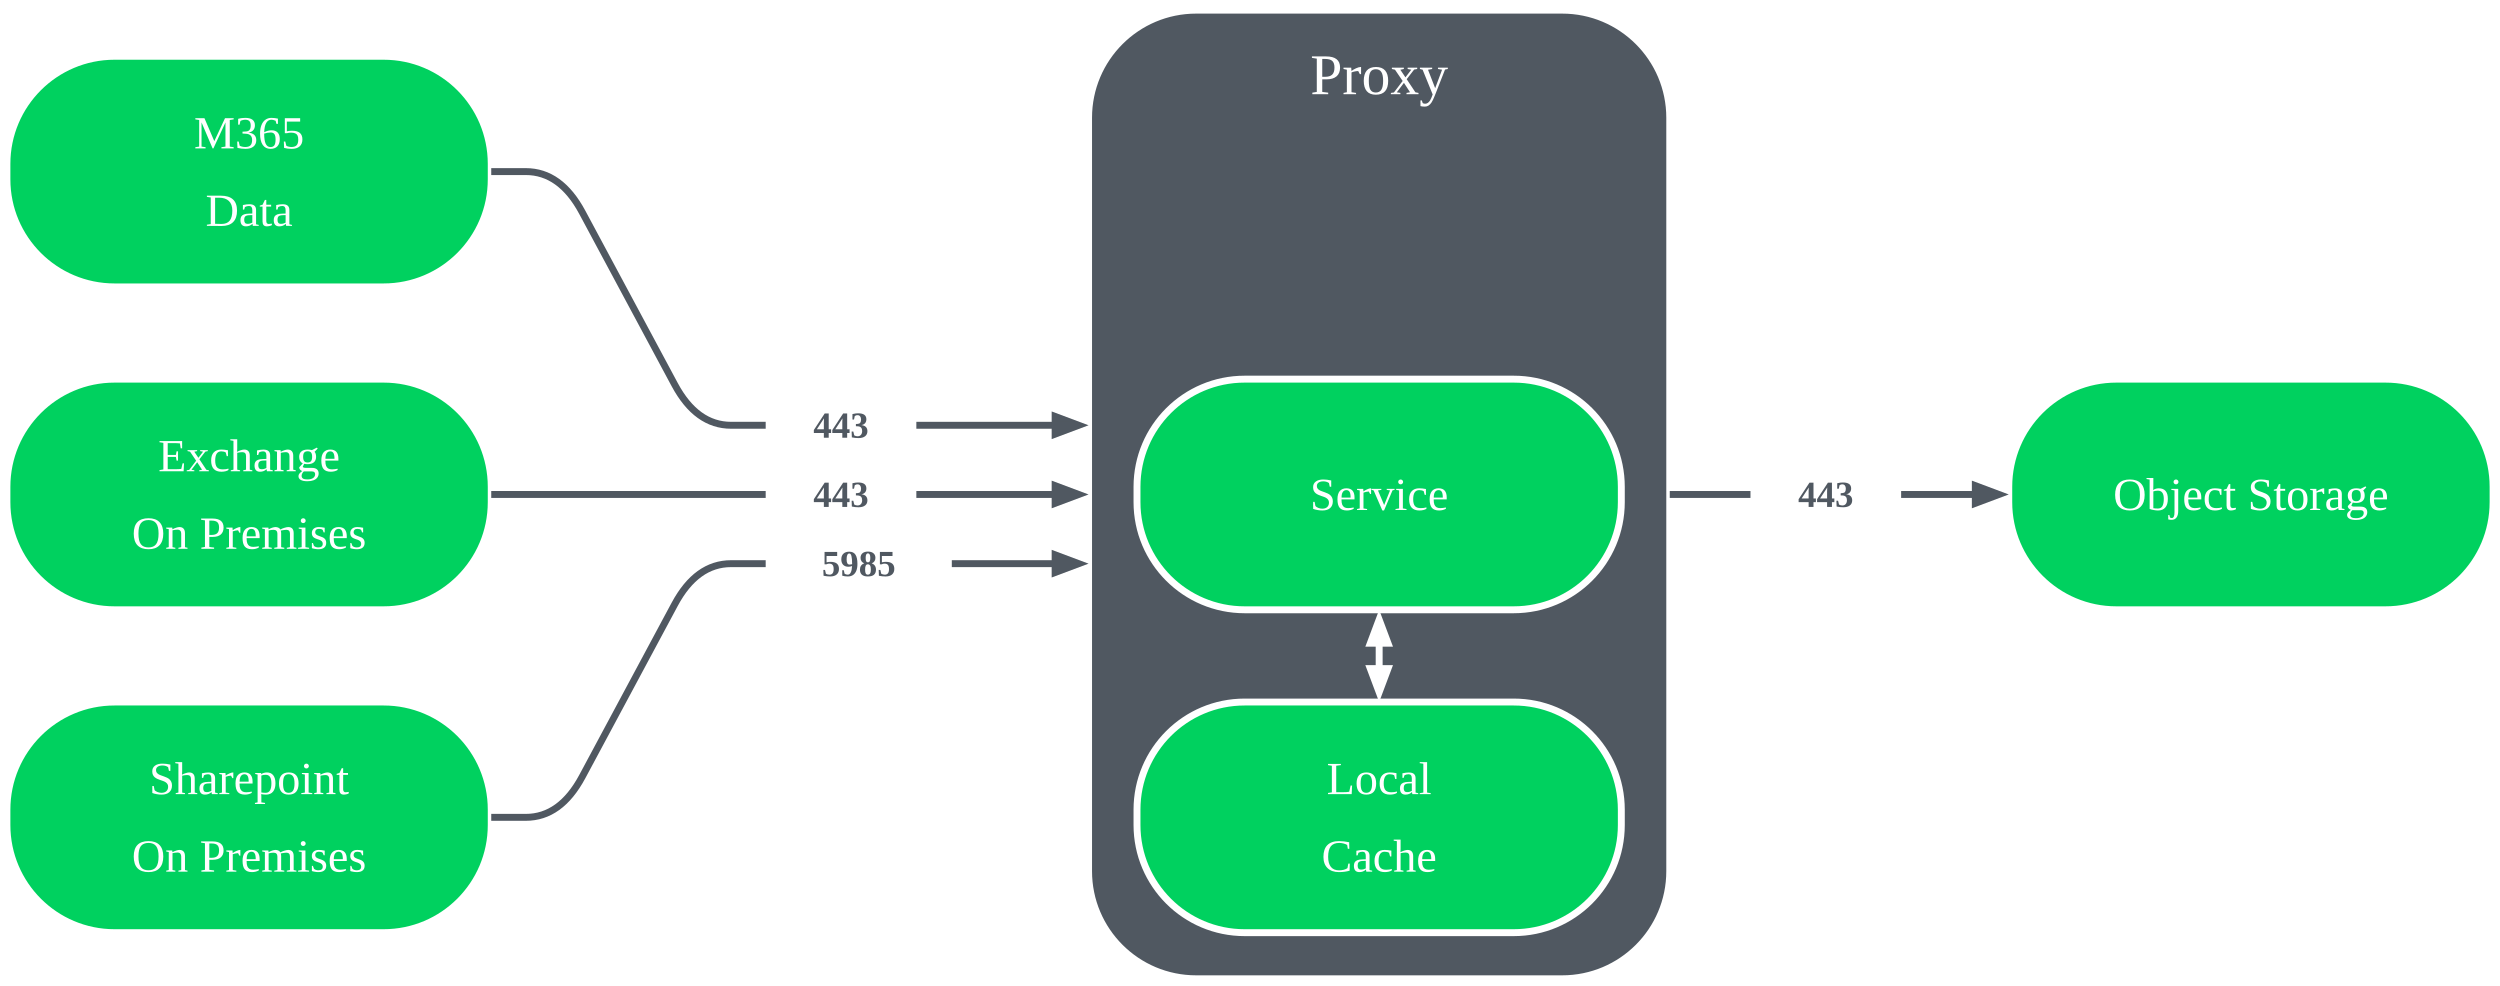
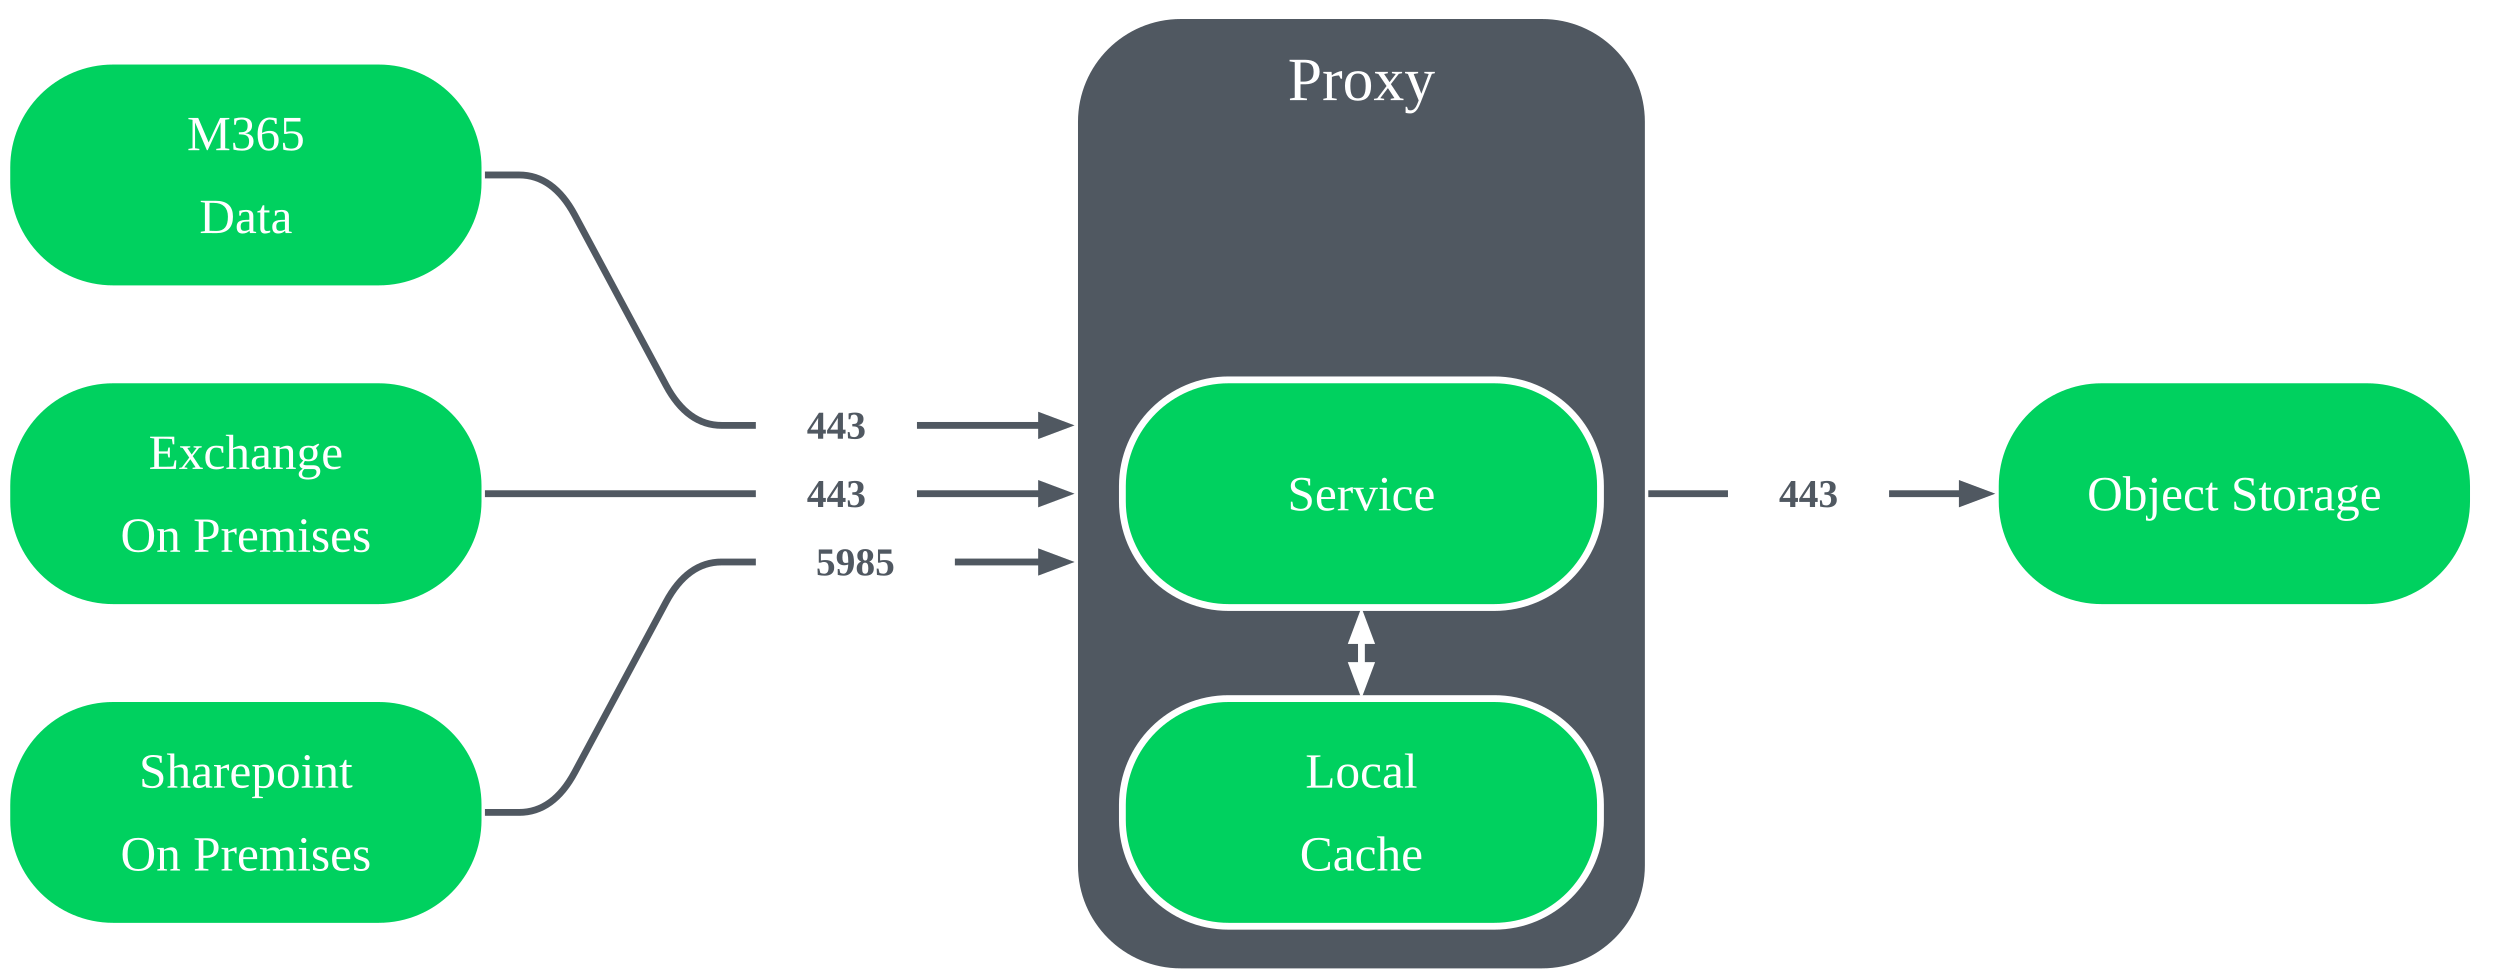
- <svg xmlns="http://www.w3.org/2000/svg" style="font-size:initial;" viewBox="0 0 780.475 307.728" data-pikchr-date="20250319161943">
-   <path d="M35.76,89.568L119.76,89.568A33.6 33.6 0 0 0 153.36 55.968L153.36,51.168A33.6 33.6 0 0 0 119.76 17.568L35.76,17.568A33.6 33.6 0 0 0 2.16 51.168L2.16,55.968A33.6 33.6 0 0 0 35.76 89.568Z" style="fill:rgb(0,209,95);stroke-width:2.16;stroke:rgb(255,255,255);" />
-   <text x="77.76" y="41.472" text-anchor="middle" fill="rgb(255,255,255)" font-size="120%" dominant-baseline="central">M365</text>
-   <text x="77.76" y="65.664" text-anchor="middle" fill="rgb(255,255,255)" font-size="120%" dominant-baseline="central">Data</text>
-   <path d="M35.76,190.368L119.76,190.368A33.6 33.6 0 0 0 153.36 156.768L153.36,151.968A33.6 33.6 0 0 0 119.76 118.368L35.76,118.368A33.6 33.6 0 0 0 2.16 151.968L2.16,156.768A33.6 33.6 0 0 0 35.76 190.368Z" style="fill:rgb(0,209,95);stroke-width:2.16;stroke:rgb(255,255,255);" />
-   <text x="77.76" y="142.272" text-anchor="middle" fill="rgb(255,255,255)" font-size="120%" dominant-baseline="central">Exchange</text>
-   <text x="77.76" y="166.464" text-anchor="middle" fill="rgb(255,255,255)" font-size="120%" dominant-baseline="central">On Premises</text>
-   <path d="M35.76,291.168L119.76,291.168A33.6 33.6 0 0 0 153.36 257.568L153.36,252.768A33.6 33.6 0 0 0 119.76 219.168L35.76,219.168A33.6 33.6 0 0 0 2.16 252.768L2.16,257.568A33.6 33.6 0 0 0 35.76 291.168Z" style="fill:rgb(0,209,95);stroke-width:2.16;stroke:rgb(255,255,255);" />
-   <text x="77.76" y="243.072" text-anchor="middle" fill="rgb(255,255,255)" font-size="120%" dominant-baseline="central">Sharepoint</text>
-   <text x="77.76" y="267.264" text-anchor="middle" fill="rgb(255,255,255)" font-size="120%" dominant-baseline="central">On Premises</text>
-   <path d="M373.44,305.568L487.68,305.568A33.6 33.6 0 0 0 521.28 271.968L521.28,36.768A33.6 33.6 0 0 0 487.68 3.168L373.44,3.168A33.6 33.6 0 0 0 339.84 36.768L339.84,271.968A33.6 33.6 0 0 0 373.44 305.568Z" style="fill:rgb(80,88,97);stroke-width:2.16;stroke:rgb(255,255,255);" />
-   <text x="430.56" y="23.328" text-anchor="middle" fill="rgb(255,255,255)" font-size="150%" dominant-baseline="central">Proxy</text>
-   <text x="262.557" y="132.768" text-anchor="middle" font-weight="bold" fill="rgb(80,88,97)" font-size="96%" dominant-baseline="central">443</text>
-   <text x="262.557" y="154.368" text-anchor="middle" font-weight="bold" fill="rgb(80,88,97)" font-size="96%" dominant-baseline="central">443</text>
-   <text x="268.093" y="175.968" text-anchor="middle" font-weight="bold" fill="rgb(80,88,97)" font-size="96%" dominant-baseline="central">5985</text>
-   <path d="M153.36,53.568 L 164.16,53.568 Q 174.96,53.568 181.766,66.258 L 210.634,120.078 Q 217.44,132.768 228.24,132.768 L 239.04,132.768" style="fill:none;stroke-width:2.16;stroke:rgb(80,88,97);" />
-   <polygon points="339.84,132.768 328.32,137.088 328.32,128.448" style="fill:rgb(80,88,97)" />
-   <path d="M286.075,132.768L334.08,132.768" style="fill:none;stroke-width:2.16;stroke:rgb(80,88,97);" />
-   <path d="M153.36,154.368 L 164.16,154.368 Q 174.96,154.368 189.36,154.368 L 203.04,154.368 Q 217.44,154.368 228.24,154.368 L 239.04,154.368" style="fill:none;stroke-width:2.16;stroke:rgb(80,88,97);" />
-   <polygon points="339.84,154.368 328.32,158.688 328.32,150.048" style="fill:rgb(80,88,97)" />
-   <path d="M286.075,154.368L334.08,154.368" style="fill:none;stroke-width:2.16;stroke:rgb(80,88,97);" />
-   <path d="M153.36,255.168 L 164.16,255.168 Q 174.96,255.168 181.766,242.478 L 210.634,188.658 Q 217.44,175.968 228.24,175.968 L 239.04,175.968" style="fill:none;stroke-width:2.16;stroke:rgb(80,88,97);" />
-   <polygon points="339.84,175.968 328.32,180.288 328.32,171.648" style="fill:rgb(80,88,97)" />
-   <path d="M297.145,175.968L334.08,175.968" style="fill:none;stroke-width:2.16;stroke:rgb(80,88,97);" />
-   <path d="M388.56,190.368L472.56,190.368A33.6 33.6 0 0 0 506.16 156.768L506.16,151.968A33.6 33.6 0 0 0 472.56 118.368L388.56,118.368A33.6 33.6 0 0 0 354.96 151.968L354.96,156.768A33.6 33.6 0 0 0 388.56 190.368Z" style="fill:rgb(0,209,95);stroke-width:2.16;stroke:rgb(255,255,255);" />
-   <text x="430.56" y="154.368" text-anchor="middle" fill="rgb(255,255,255)" font-size="120%" dominant-baseline="central">Service</text>
-   <path d="M388.56,291.168L472.56,291.168A33.6 33.6 0 0 0 506.16 257.568L506.16,252.768A33.6 33.6 0 0 0 472.56 219.168L388.56,219.168A33.6 33.6 0 0 0 354.96 252.768L354.96,257.568A33.6 33.6 0 0 0 388.56 291.168Z" style="fill:rgb(0,209,95);stroke-width:2.16;stroke:rgb(255,255,255);" />
-   <text x="430.56" y="243.072" text-anchor="middle" fill="rgb(255,255,255)" font-size="120%" dominant-baseline="central">Local</text>
-   <text x="430.56" y="267.264" text-anchor="middle" fill="rgb(255,255,255)" font-size="120%" dominant-baseline="central">Cache</text>
-   <polygon points="430.56,190.368 434.88,201.888 426.24,201.888" style="fill:rgb(255,255,255)" />
-   <polygon points="430.56,219.168 426.24,207.648 434.88,207.648" style="fill:rgb(255,255,255)" />
-   <path d="M430.56,196.128L430.56,213.408" style="fill:none;stroke-width:2.16;stroke:rgb(255,255,255);" />
-   <path d="M521.28,154.368L546.48,154.368" style="fill:none;stroke-width:2.16;stroke:rgb(80,88,97);" />
-   <text x="569.997" y="154.368" text-anchor="middle" font-weight="bold" fill="rgb(80,88,97)" font-size="96%" dominant-baseline="central">443</text>
-   <path d="M660.715,190.368L744.715,190.368A33.6 33.6 0 0 0 778.315 156.768L778.315,151.968A33.6 33.6 0 0 0 744.715 118.368L660.715,118.368A33.6 33.6 0 0 0 627.115 151.968L627.115,156.768A33.6 33.6 0 0 0 660.715 190.368Z" style="fill:rgb(0,209,95);stroke-width:2.16;stroke:rgb(255,255,255);" />
-   <text x="702.715" y="154.368" text-anchor="middle" fill="rgb(255,255,255)" font-size="120%" dominant-baseline="central">Object Storage</text>
-   <polygon points="627.115,154.368 615.595,158.688 615.595,150.048" style="fill:rgb(80,88,97)" />
-   <path d="M593.515,154.368L621.355,154.368" style="fill:none;stroke-width:2.16;stroke:rgb(80,88,97);" />
+ <svg xmlns="http://www.w3.org/2000/svg" style="font-size:initial;" viewBox="0 0 790.638 309.492" data-pikchr-date="20250319161943">
+   <path d="M35.76,91.332L119.76,91.332A33.6 33.6 0 0 0 153.36 57.732L153.36,52.932A33.6 33.6 0 0 0 119.76 19.332L35.76,19.332A33.6 33.6 0 0 0 2.16 52.932L2.16,57.732A33.6 33.6 0 0 0 35.76 91.332Z" style="fill:rgb(0,209,95);stroke-width:2.16;stroke:rgb(255,255,255);" />
+   <text x="77.76" y="42.228" text-anchor="middle" fill="rgb(255,255,255)" font-size="130%" dominant-baseline="central">M365</text>
+   <text x="77.76" y="68.436" text-anchor="middle" fill="rgb(255,255,255)" font-size="130%" dominant-baseline="central">Data</text>
+   <path d="M35.76,192.132L119.76,192.132A33.6 33.6 0 0 0 153.36 158.532L153.36,153.732A33.6 33.6 0 0 0 119.76 120.132L35.76,120.132A33.6 33.6 0 0 0 2.16 153.732L2.16,158.532A33.6 33.6 0 0 0 35.76 192.132Z" style="fill:rgb(0,209,95);stroke-width:2.16;stroke:rgb(255,255,255);" />
+   <text x="77.76" y="143.028" text-anchor="middle" fill="rgb(255,255,255)" font-size="130%" dominant-baseline="central">Exchange</text>
+   <text x="77.76" y="169.236" text-anchor="middle" fill="rgb(255,255,255)" font-size="130%" dominant-baseline="central">On Premises</text>
+   <path d="M35.76,292.932L119.76,292.932A33.6 33.6 0 0 0 153.36 259.332L153.36,254.532A33.6 33.6 0 0 0 119.76 220.932L35.76,220.932A33.6 33.6 0 0 0 2.16 254.532L2.16,259.332A33.6 33.6 0 0 0 35.76 292.932Z" style="fill:rgb(0,209,95);stroke-width:2.16;stroke:rgb(255,255,255);" />
+   <text x="77.76" y="243.828" text-anchor="middle" fill="rgb(255,255,255)" font-size="130%" dominant-baseline="central">Sharepoint</text>
+   <text x="77.76" y="270.036" text-anchor="middle" fill="rgb(255,255,255)" font-size="130%" dominant-baseline="central">On Premises</text>
+   <path d="M373.44,307.332L487.68,307.332A33.6 33.6 0 0 0 521.28 273.732L521.28,38.532A33.6 33.6 0 0 0 487.68 4.932L373.44,4.932A33.6 33.6 0 0 0 339.84 38.532L339.84,273.732A33.6 33.6 0 0 0 373.44 307.332Z" style="fill:rgb(80,88,97);stroke-width:2.16;stroke:rgb(255,255,255);" />
+   <text x="430.56" y="25.092" text-anchor="middle" fill="rgb(255,255,255)" font-size="162.5%" dominant-baseline="central">Proxy</text>
+   <text x="264.517" y="134.532" text-anchor="middle" font-weight="bold" fill="rgb(80,88,97)" font-size="104%" dominant-baseline="central">443</text>
+   <text x="264.517" y="156.132" text-anchor="middle" font-weight="bold" fill="rgb(80,88,97)" font-size="104%" dominant-baseline="central">443</text>
+   <text x="270.514" y="177.732" text-anchor="middle" font-weight="bold" fill="rgb(80,88,97)" font-size="104%" dominant-baseline="central">5985</text>
+   <path d="M153.36,55.332 L 164.16,55.332 Q 174.96,55.332 181.766,68.022 L 210.634,121.842 Q 217.44,134.532 228.24,134.532 L 239.04,134.532" style="fill:none;stroke-width:2.16;stroke:rgb(80,88,97);" />
+   <polygon points="339.84,134.532 328.32,138.852 328.32,130.212" style="fill:rgb(80,88,97)" />
+   <path d="M289.994,134.532L334.08,134.532" style="fill:none;stroke-width:2.16;stroke:rgb(80,88,97);" />
+   <path d="M153.36,156.132 L 164.16,156.132 Q 174.96,156.132 189.36,156.132 L 203.04,156.132 Q 217.44,156.132 228.24,156.132 L 239.04,156.132" style="fill:none;stroke-width:2.16;stroke:rgb(80,88,97);" />
+   <polygon points="339.84,156.132 328.32,160.452 328.32,151.812" style="fill:rgb(80,88,97)" />
+   <path d="M289.994,156.132L334.08,156.132" style="fill:none;stroke-width:2.16;stroke:rgb(80,88,97);" />
+   <path d="M153.36,256.932 L 164.16,256.932 Q 174.96,256.932 181.766,244.242 L 210.634,190.422 Q 217.44,177.732 228.24,177.732 L 239.04,177.732" style="fill:none;stroke-width:2.16;stroke:rgb(80,88,97);" />
+   <polygon points="339.84,177.732 328.32,182.052 328.32,173.412" style="fill:rgb(80,88,97)" />
+   <path d="M301.987,177.732L334.08,177.732" style="fill:none;stroke-width:2.16;stroke:rgb(80,88,97);" />
+   <path d="M388.56,192.132L472.56,192.132A33.6 33.6 0 0 0 506.16 158.532L506.16,153.732A33.6 33.6 0 0 0 472.56 120.132L388.56,120.132A33.6 33.6 0 0 0 354.96 153.732L354.96,158.532A33.6 33.6 0 0 0 388.56 192.132Z" style="fill:rgb(0,209,95);stroke-width:2.16;stroke:rgb(255,255,255);" />
+   <text x="430.56" y="156.132" text-anchor="middle" fill="rgb(255,255,255)" font-size="130%" dominant-baseline="central">Service</text>
+   <path d="M388.56,292.932L472.56,292.932A33.6 33.6 0 0 0 506.16 259.332L506.16,254.532A33.6 33.6 0 0 0 472.56 220.932L388.56,220.932A33.6 33.6 0 0 0 354.96 254.532L354.96,259.332A33.6 33.6 0 0 0 388.56 292.932Z" style="fill:rgb(0,209,95);stroke-width:2.16;stroke:rgb(255,255,255);" />
+   <text x="430.56" y="243.828" text-anchor="middle" fill="rgb(255,255,255)" font-size="130%" dominant-baseline="central">Local</text>
+   <text x="430.56" y="270.036" text-anchor="middle" fill="rgb(255,255,255)" font-size="130%" dominant-baseline="central">Cache</text>
+   <polygon points="430.56,192.132 434.88,203.652 426.24,203.652" style="fill:rgb(255,255,255)" />
+   <polygon points="430.56,220.932 426.24,209.412 434.88,209.412" style="fill:rgb(255,255,255)" />
+   <path d="M430.56,197.892L430.56,215.172" style="fill:none;stroke-width:2.16;stroke:rgb(255,255,255);" />
+   <path d="M521.28,156.132L546.48,156.132" style="fill:none;stroke-width:2.16;stroke:rgb(80,88,97);" />
+   <text x="571.957" y="156.132" text-anchor="middle" font-weight="bold" fill="rgb(80,88,97)" font-size="104%" dominant-baseline="central">443</text>
+   <path d="M664.634,192.132L748.634,192.132A33.6 33.6 0 0 0 782.234 158.532L782.234,153.732A33.6 33.6 0 0 0 748.634 120.132L664.634,120.132A33.6 33.6 0 0 0 631.034 153.732L631.034,158.532A33.6 33.6 0 0 0 664.634 192.132Z" style="fill:rgb(0,209,95);stroke-width:2.16;stroke:rgb(255,255,255);" />
+   <text x="706.634" y="156.132" text-anchor="middle" fill="rgb(255,255,255)" font-size="130%" dominant-baseline="central">Object Storage</text>
+   <polygon points="631.034,156.132 619.514,160.452 619.514,151.812" style="fill:rgb(80,88,97)" />
+   <path d="M597.434,156.132L625.274,156.132" style="fill:none;stroke-width:2.16;stroke:rgb(80,88,97);" />
</svg>
